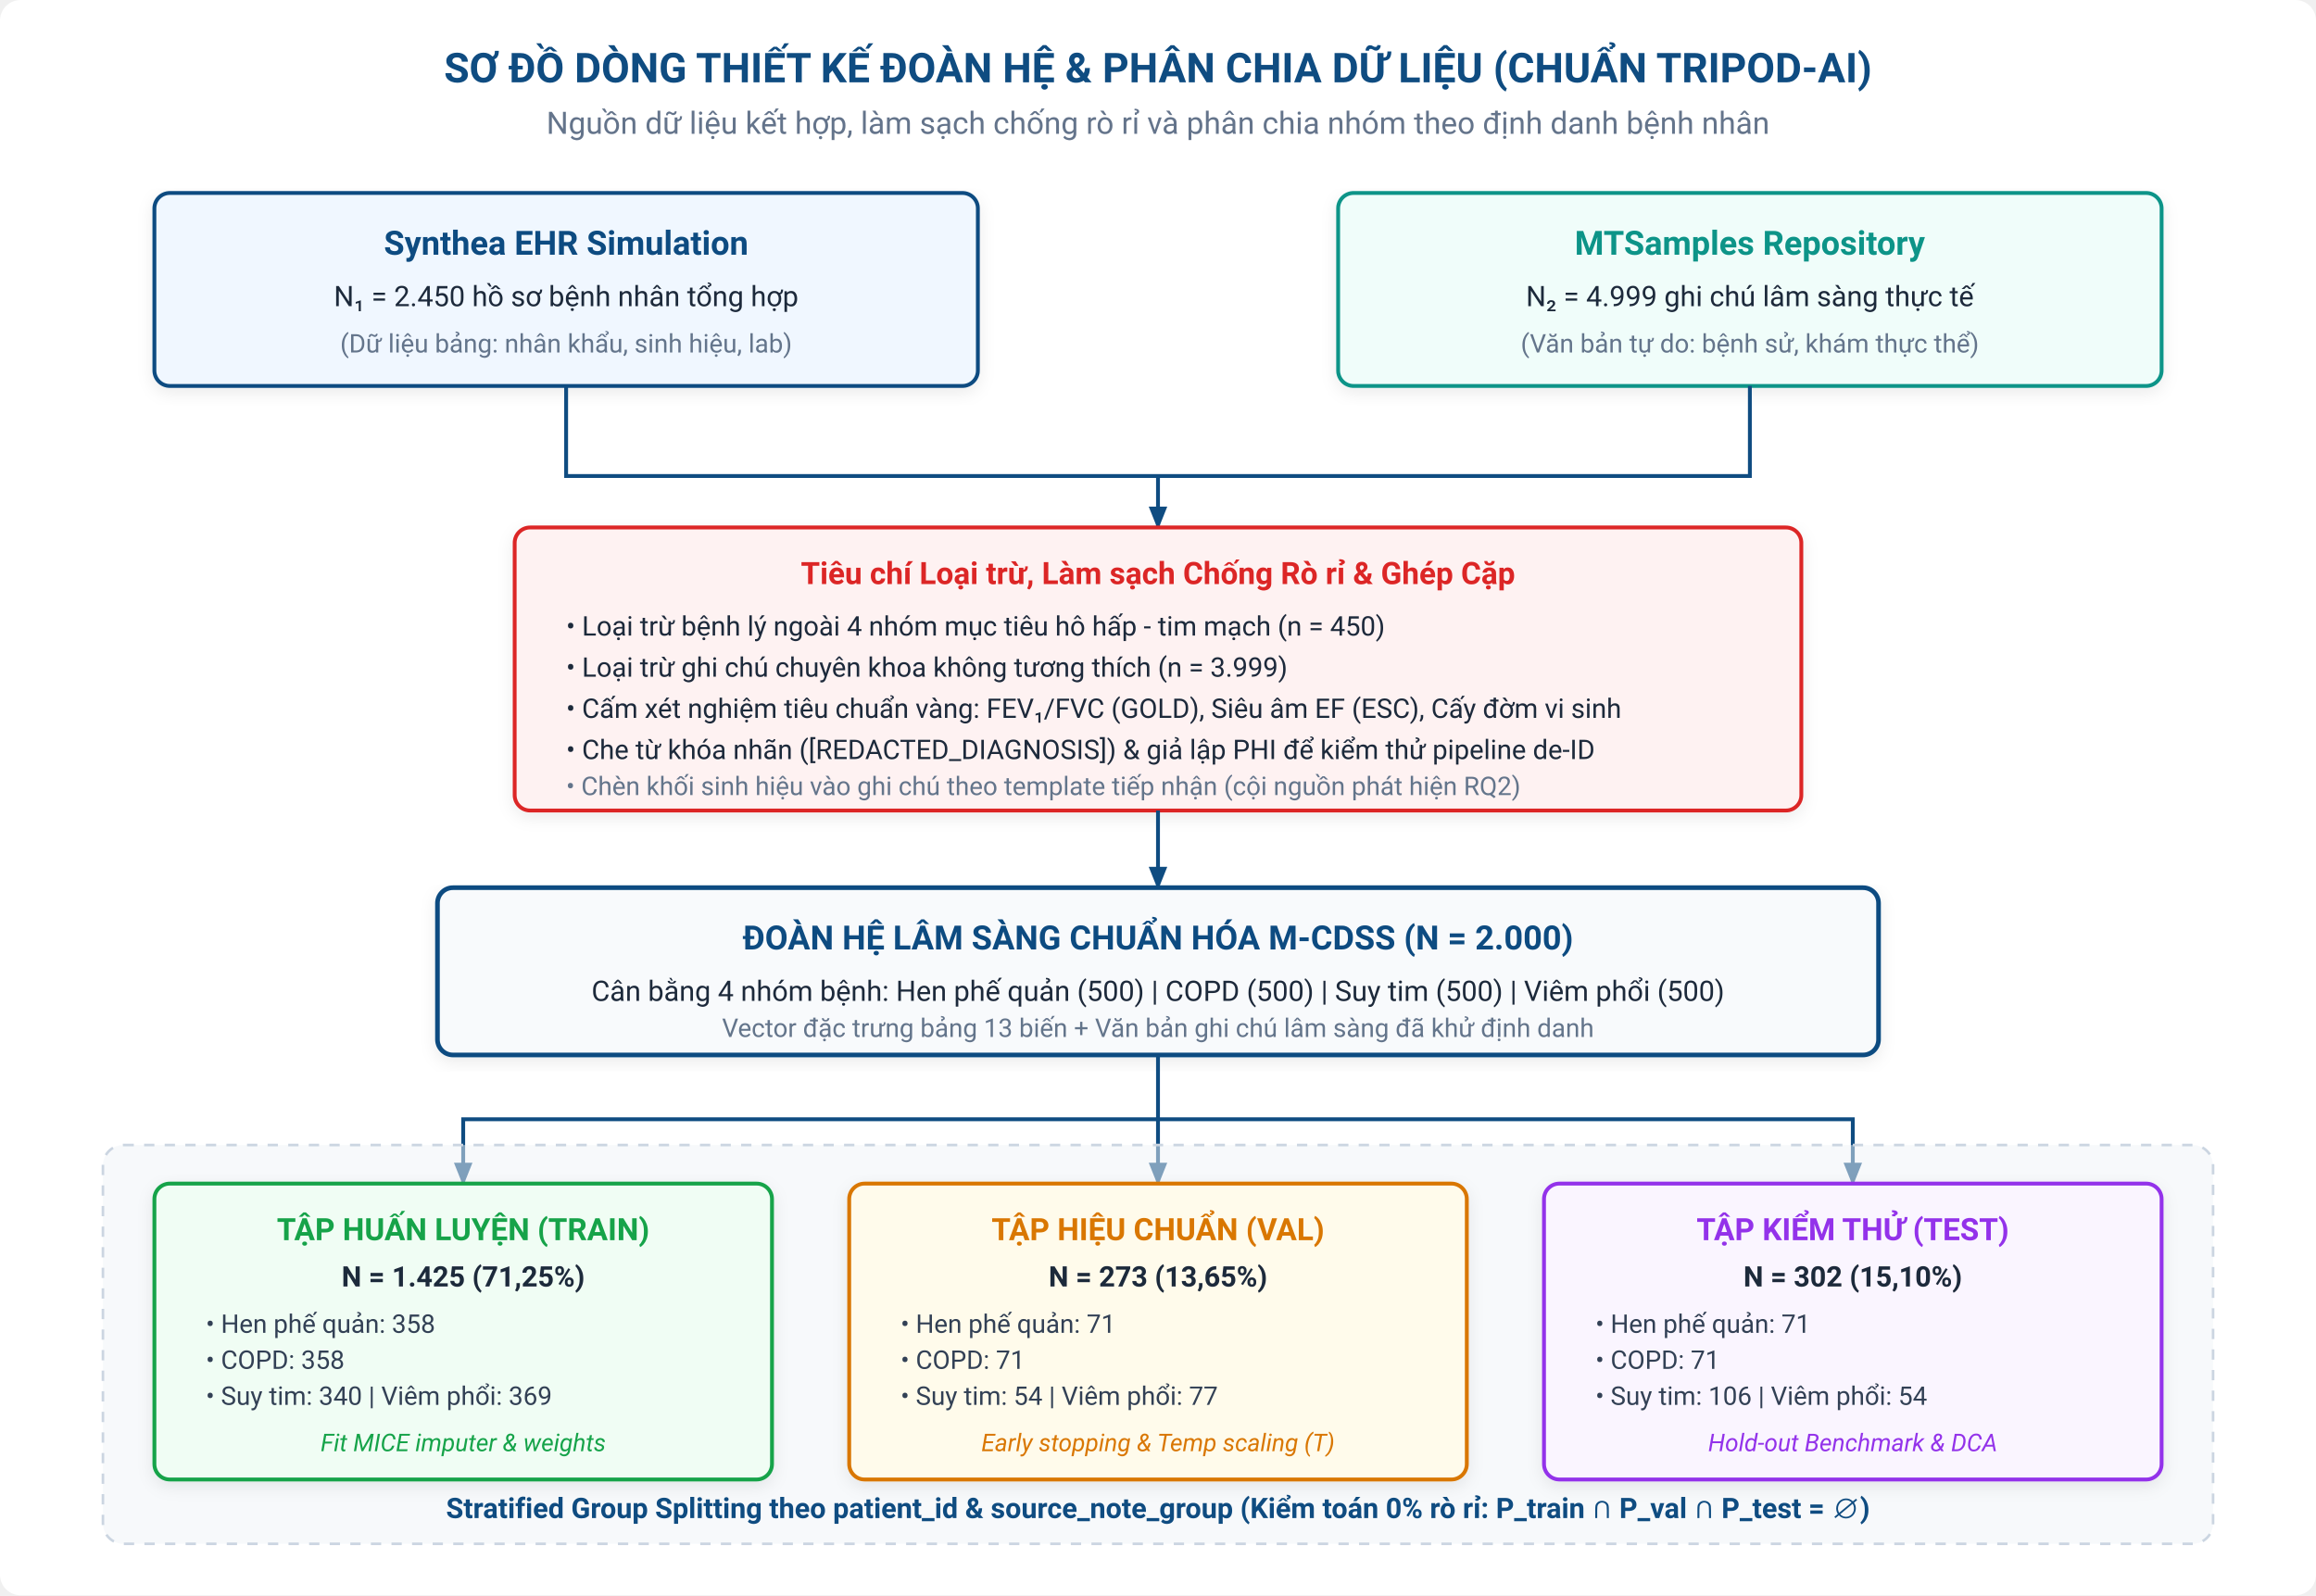
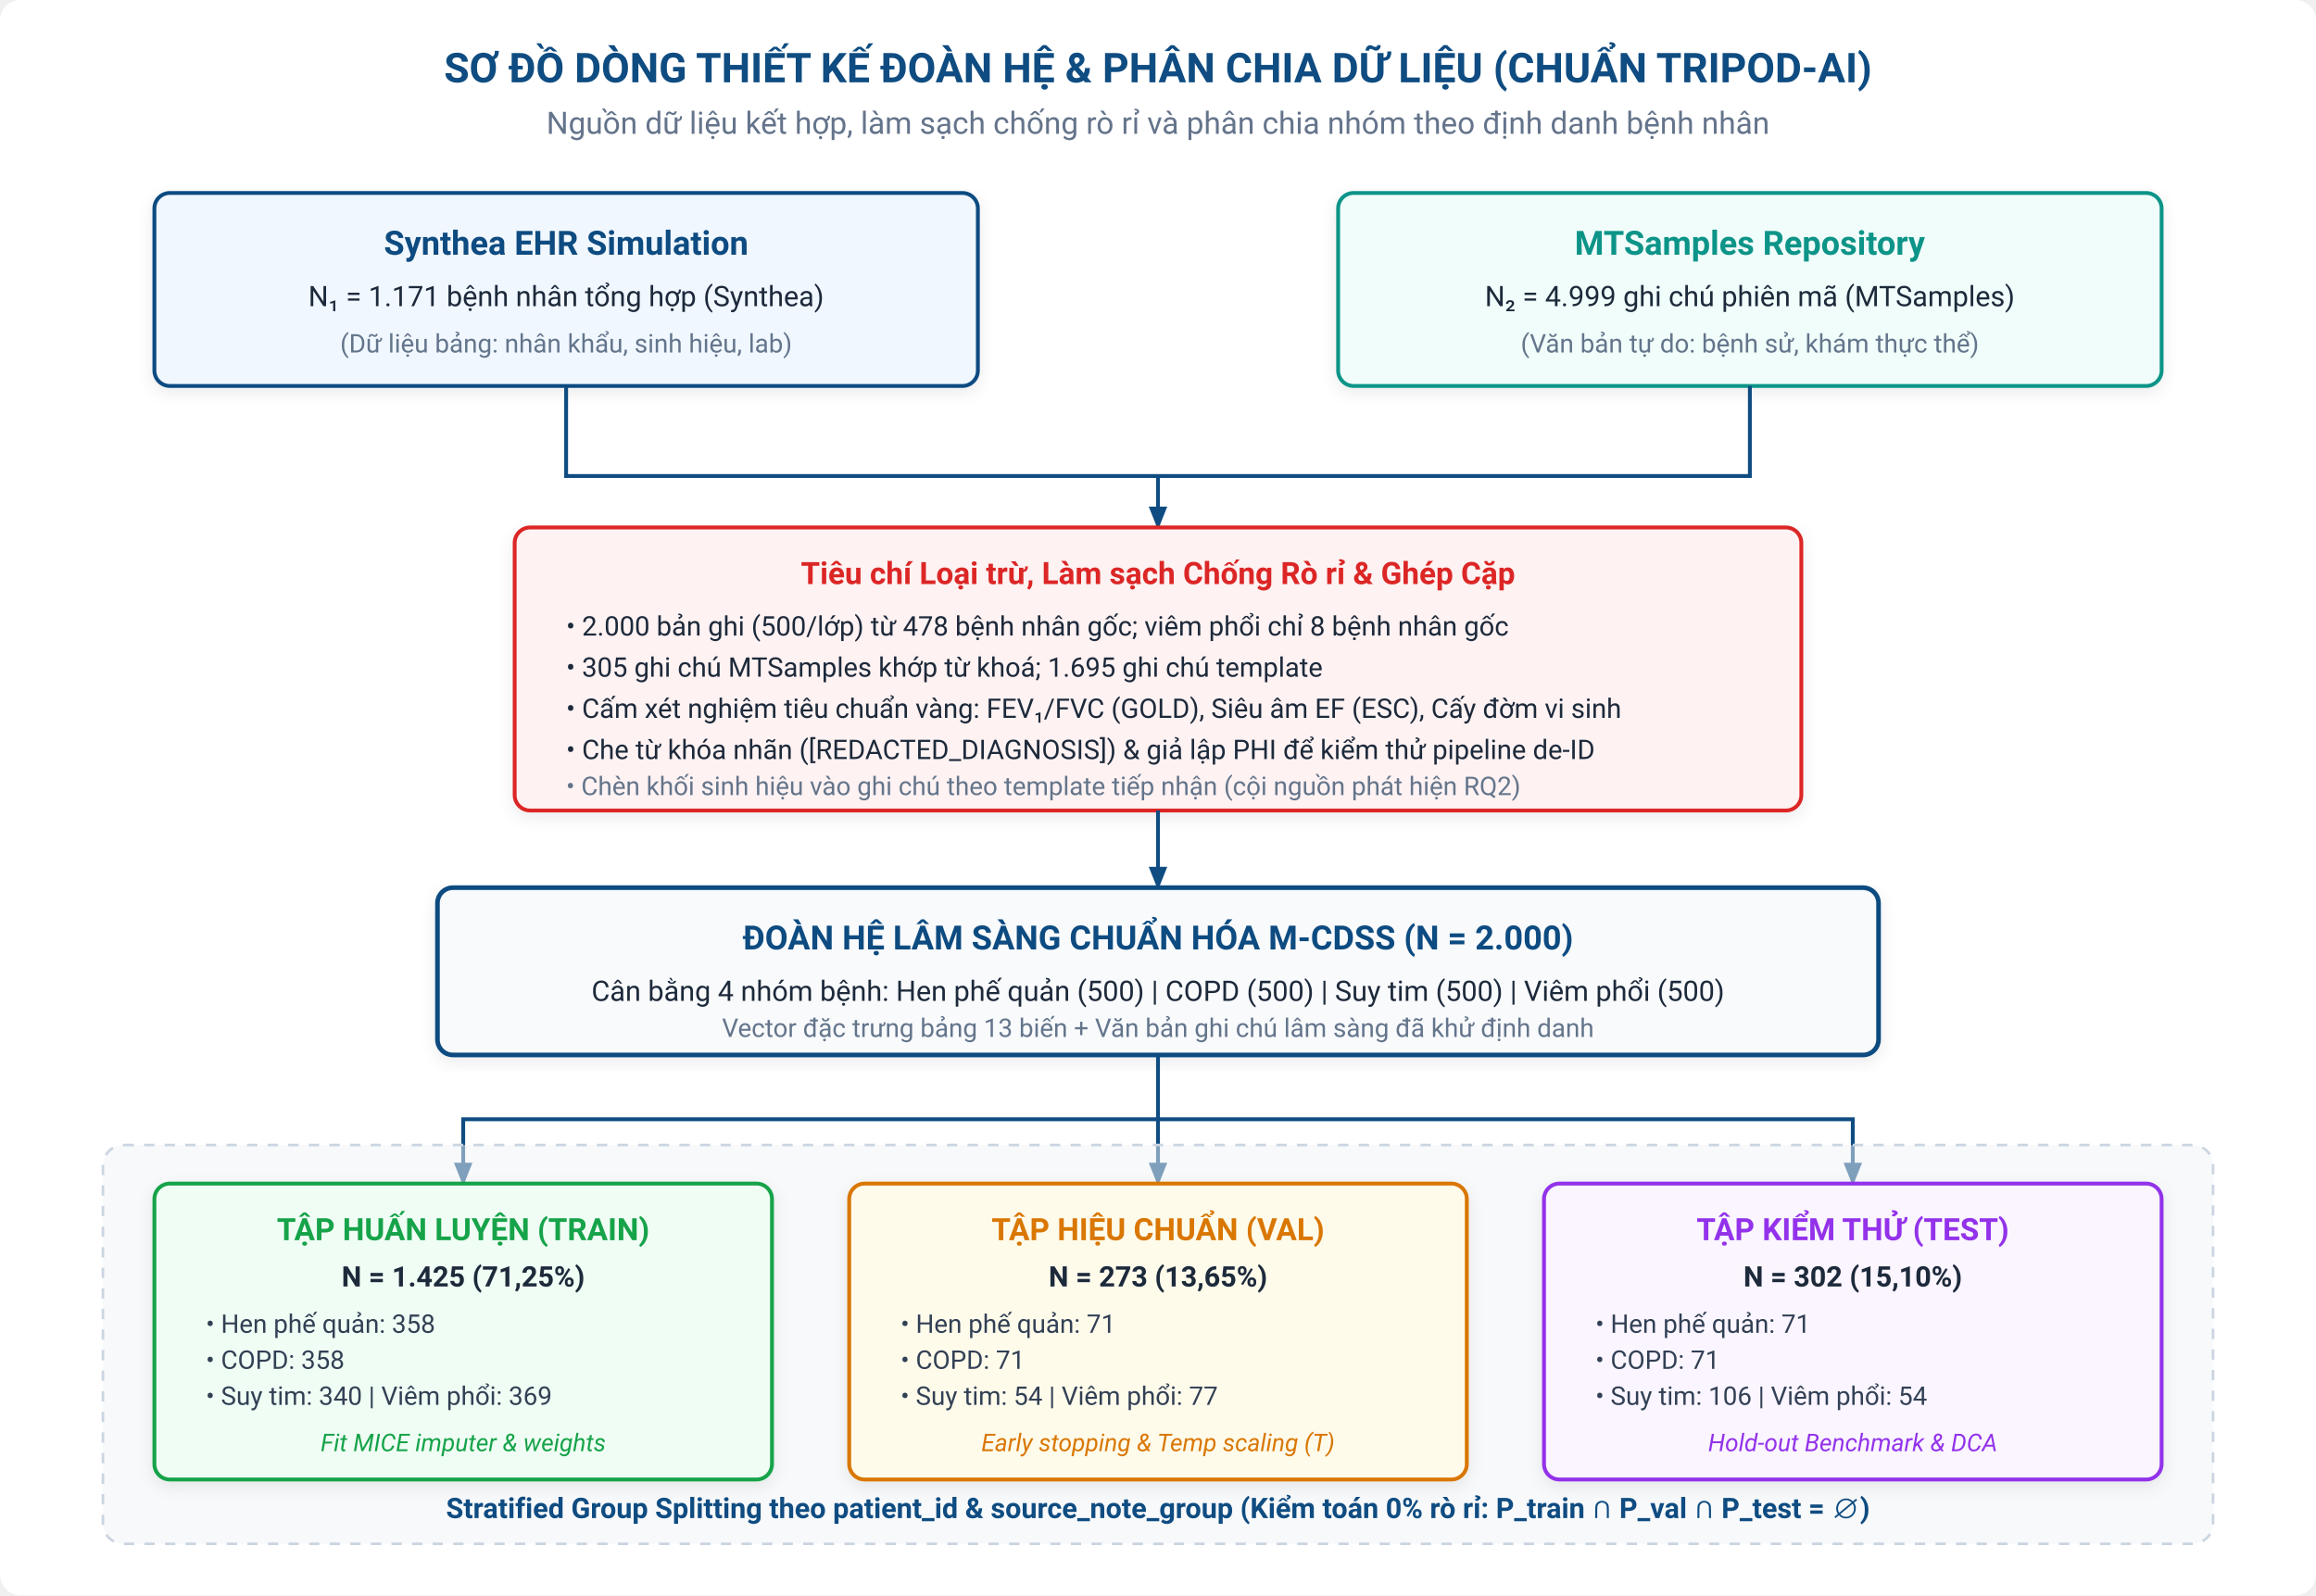
<svg xmlns="http://www.w3.org/2000/svg" viewBox="0 0 900 620" width="100%" height="100%" style="font-family: -apple-system, BlinkMacSystemFont, 'Segoe UI', Roboto, Helvetica, Arial, sans-serif;">
  <defs>
    <marker id="arrow" viewBox="0 0 10 10" refX="9" refY="5" markerWidth="6" markerHeight="6" orient="auto-start-reverse">
      <path d="M 0 1 L 10 5 L 0 9 z" fill="#0F4C81" />
    </marker>
    <filter id="shadow" x="-5%" y="-5%" width="110%" height="115%">
      <feDropShadow dx="0" dy="2" stdDeviation="3" flood-opacity="0.08" />
    </filter>
  </defs>
  <rect width="900" height="620" fill="#FFFFFF" rx="8" />
  <text x="450" y="32" text-anchor="middle" font-size="16" font-weight="700" fill="#0F4C81">
    SƠ ĐỒ DÒNG THIẾT KẾ ĐOÀN HỆ &amp; PHÂN CHIA DỮ LIỆU (CHUẨN TRIPOD-AI)
  </text>
  <text x="450" y="52" text-anchor="middle" font-size="12" fill="#64748B">
    Nguồn dữ liệu kết hợp, làm sạch chống rò rỉ và phân chia nhóm theo định danh bệnh nhân
  </text>
  <g transform="translate(60, 75)" filter="url(#shadow)">
    <rect width="320" height="75" rx="6" fill="#F0F7FF" stroke="#0F4C81" stroke-width="1.5" />
    <text x="160" y="24" text-anchor="middle" font-size="13" font-weight="700" fill="#0F4C81">Synthea EHR Simulation</text>
-     <text x="160" y="44" text-anchor="middle" font-size="11" fill="#1E293B">N₁ = 2.450 hồ sơ bệnh nhân tổng hợp</text>
+     <text x="160" y="44" text-anchor="middle" font-size="11" fill="#1E293B">N₁ = 1.171 bệnh nhân tổng hợp (Synthea)</text>
    <text x="160" y="62" text-anchor="middle" font-size="10" fill="#64748B">(Dữ liệu bảng: nhân khẩu, sinh hiệu, lab)</text>
  </g>
  <g transform="translate(520, 75)" filter="url(#shadow)">
    <rect width="320" height="75" rx="6" fill="#F0FDFA" stroke="#0D9488" stroke-width="1.5" />
    <text x="160" y="24" text-anchor="middle" font-size="13" font-weight="700" fill="#0D9488">MTSamples Repository</text>
-     <text x="160" y="44" text-anchor="middle" font-size="11" fill="#1E293B">N₂ = 4.999 ghi chú lâm sàng thực tế</text>
+     <text x="160" y="44" text-anchor="middle" font-size="11" fill="#1E293B">N₂ = 4.999 ghi chú phiên mã (MTSamples)</text>
    <text x="160" y="62" text-anchor="middle" font-size="10" fill="#64748B">(Văn bản tự do: bệnh sử, khám thực thể)</text>
  </g>
  <path d="M 220 150 L 220 185 L 450 185" fill="none" stroke="#0F4C81" stroke-width="1.5" />
  <path d="M 680 150 L 680 185 L 450 185" fill="none" stroke="#0F4C81" stroke-width="1.5" />
  <path d="M 450 185 L 450 205" fill="none" stroke="#0F4C81" stroke-width="1.5" marker-end="url(#arrow)" />
  <g transform="translate(200, 205)" filter="url(#shadow)">
    <rect width="500" height="110" rx="6" fill="#FEF2F2" stroke="#DC2626" stroke-width="1.5" />
    <text x="250" y="22" text-anchor="middle" font-size="12" font-weight="700" fill="#DC2626">Tiêu chí Loại trừ, Làm sạch Chống Rò rỉ &amp; Ghép Cặp</text>
-     <text x="20" y="42" font-size="10.5" fill="#1E293B">• Loại trừ bệnh lý ngoài 4 nhóm mục tiêu hô hấp - tim mạch (n = 450)</text>
-     <text x="20" y="58" font-size="10.5" fill="#1E293B">• Loại trừ ghi chú chuyên khoa không tương thích (n = 3.999)</text>
+     <text x="20" y="42" font-size="10.5" fill="#1E293B">• 2.000 bản ghi (500/lớp) từ 478 bệnh nhân gốc; viêm phổi chỉ 8 bệnh nhân gốc</text>
+     <text x="20" y="58" font-size="10.5" fill="#1E293B">• 305 ghi chú MTSamples khớp từ khoá; 1.695 ghi chú template</text>
    <text x="20" y="74" font-size="10.5" fill="#1E293B">• Cấm xét nghiệm tiêu chuẩn vàng: FEV₁/FVC (GOLD), Siêu âm EF (ESC), Cấy đờm vi sinh</text>
    <text x="20" y="90" font-size="10.5" fill="#1E293B">• Che từ khóa nhãn ([REDACTED_DIAGNOSIS]) &amp; giả lập PHI để kiểm thử pipeline de-ID</text>
    <text x="20" y="104" font-size="10" fill="#64748B">• Chèn khối sinh hiệu vào ghi chú theo template tiếp nhận (cội nguồn phát hiện RQ2)</text>
  </g>
  <path d="M 450 315 L 450 345" fill="none" stroke="#0F4C81" stroke-width="1.5" marker-end="url(#arrow)" />
  <g transform="translate(170, 345)" filter="url(#shadow)">
    <rect width="560" height="65" rx="6" fill="#F8FAFC" stroke="#0F4C81" stroke-width="1.8" />
    <text x="280" y="24" text-anchor="middle" font-size="13" font-weight="700" fill="#0F4C81">ĐOÀN HỆ LÂM SÀNG CHUẨN HÓA M-CDSS (N = 2.000)</text>
    <text x="280" y="44" text-anchor="middle" font-size="11" fill="#1E293B">Cân bằng 4 nhóm bệnh: Hen phế quản (500) | COPD (500) | Suy tim (500) | Viêm phổi (500)</text>
    <text x="280" y="58" text-anchor="middle" font-size="10" fill="#64748B">Vector đặc trưng bảng 13 biến + Văn bản ghi chú lâm sàng đã khử định danh</text>
  </g>
  <path d="M 450 410 L 450 435" fill="none" stroke="#0F4C81" stroke-width="1.5" />
  <path d="M 450 435 L 180 435 L 180 460" fill="none" stroke="#0F4C81" stroke-width="1.5" marker-end="url(#arrow)" />
  <path d="M 450 435 L 450 460" fill="none" stroke="#0F4C81" stroke-width="1.5" marker-end="url(#arrow)" />
  <path d="M 450 435 L 720 435 L 720 460" fill="none" stroke="#0F4C81" stroke-width="1.5" marker-end="url(#arrow)" />
  <rect x="40" y="445" width="820" height="155" rx="8" fill="#F1F5F9" fill-opacity="0.5" stroke="#CBD5E1" stroke-width="1" stroke-dasharray="4 4" />
  <text x="450" y="590" text-anchor="middle" font-size="11" font-weight="600" fill="#0F4C81">
    Stratified Group Splitting theo patient_id &amp; source_note_group (Kiểm toán 0% rò rỉ: P_train ∩ P_val ∩ P_test = ∅)
  </text>
  <g transform="translate(60, 460)" filter="url(#shadow)">
    <rect width="240" height="115" rx="6" fill="#F0FDF4" stroke="#16A34A" stroke-width="1.5" />
    <text x="120" y="22" text-anchor="middle" font-size="12" font-weight="700" fill="#16A34A">TẬP HUẤN LUYỆN (TRAIN)</text>
    <text x="120" y="40" text-anchor="middle" font-size="11" font-weight="600" fill="#1E293B">N = 1.425 (71,25%)</text>
    <text x="20" y="58" font-size="10" fill="#334155">• Hen phế quản: 358</text>
    <text x="20" y="72" font-size="10" fill="#334155">• COPD: 358</text>
    <text x="20" y="86" font-size="10" fill="#334155">• Suy tim: 340 | Viêm phổi: 369</text>
    <text x="120" y="104" text-anchor="middle" font-size="9.5" font-style="italic" fill="#16A34A">Fit MICE imputer &amp; weights</text>
  </g>
  <g transform="translate(330, 460)" filter="url(#shadow)">
    <rect width="240" height="115" rx="6" fill="#FFFBEB" stroke="#D97706" stroke-width="1.5" />
    <text x="120" y="22" text-anchor="middle" font-size="12" font-weight="700" fill="#D97706">TẬP HIỆU CHUẨN (VAL)</text>
    <text x="120" y="40" text-anchor="middle" font-size="11" font-weight="600" fill="#1E293B">N = 273 (13,65%)</text>
    <text x="20" y="58" font-size="10" fill="#334155">• Hen phế quản: 71</text>
    <text x="20" y="72" font-size="10" fill="#334155">• COPD: 71</text>
    <text x="20" y="86" font-size="10" fill="#334155">• Suy tim: 54 | Viêm phổi: 77</text>
    <text x="120" y="104" text-anchor="middle" font-size="9.5" font-style="italic" fill="#D97706">Early stopping &amp; Temp scaling (T)</text>
  </g>
  <g transform="translate(600, 460)" filter="url(#shadow)">
    <rect width="240" height="115" rx="6" fill="#FAF5FF" stroke="#9333EA" stroke-width="1.5" />
    <text x="120" y="22" text-anchor="middle" font-size="12" font-weight="700" fill="#9333EA">TẬP KIỂM THỬ (TEST)</text>
    <text x="120" y="40" text-anchor="middle" font-size="11" font-weight="600" fill="#1E293B">N = 302 (15,10%)</text>
    <text x="20" y="58" font-size="10" fill="#334155">• Hen phế quản: 71</text>
    <text x="20" y="72" font-size="10" fill="#334155">• COPD: 71</text>
    <text x="20" y="86" font-size="10" fill="#334155">• Suy tim: 106 | Viêm phổi: 54</text>
    <text x="120" y="104" text-anchor="middle" font-size="9.5" font-style="italic" fill="#9333EA">Hold-out Benchmark &amp; DCA</text>
  </g>
</svg>
